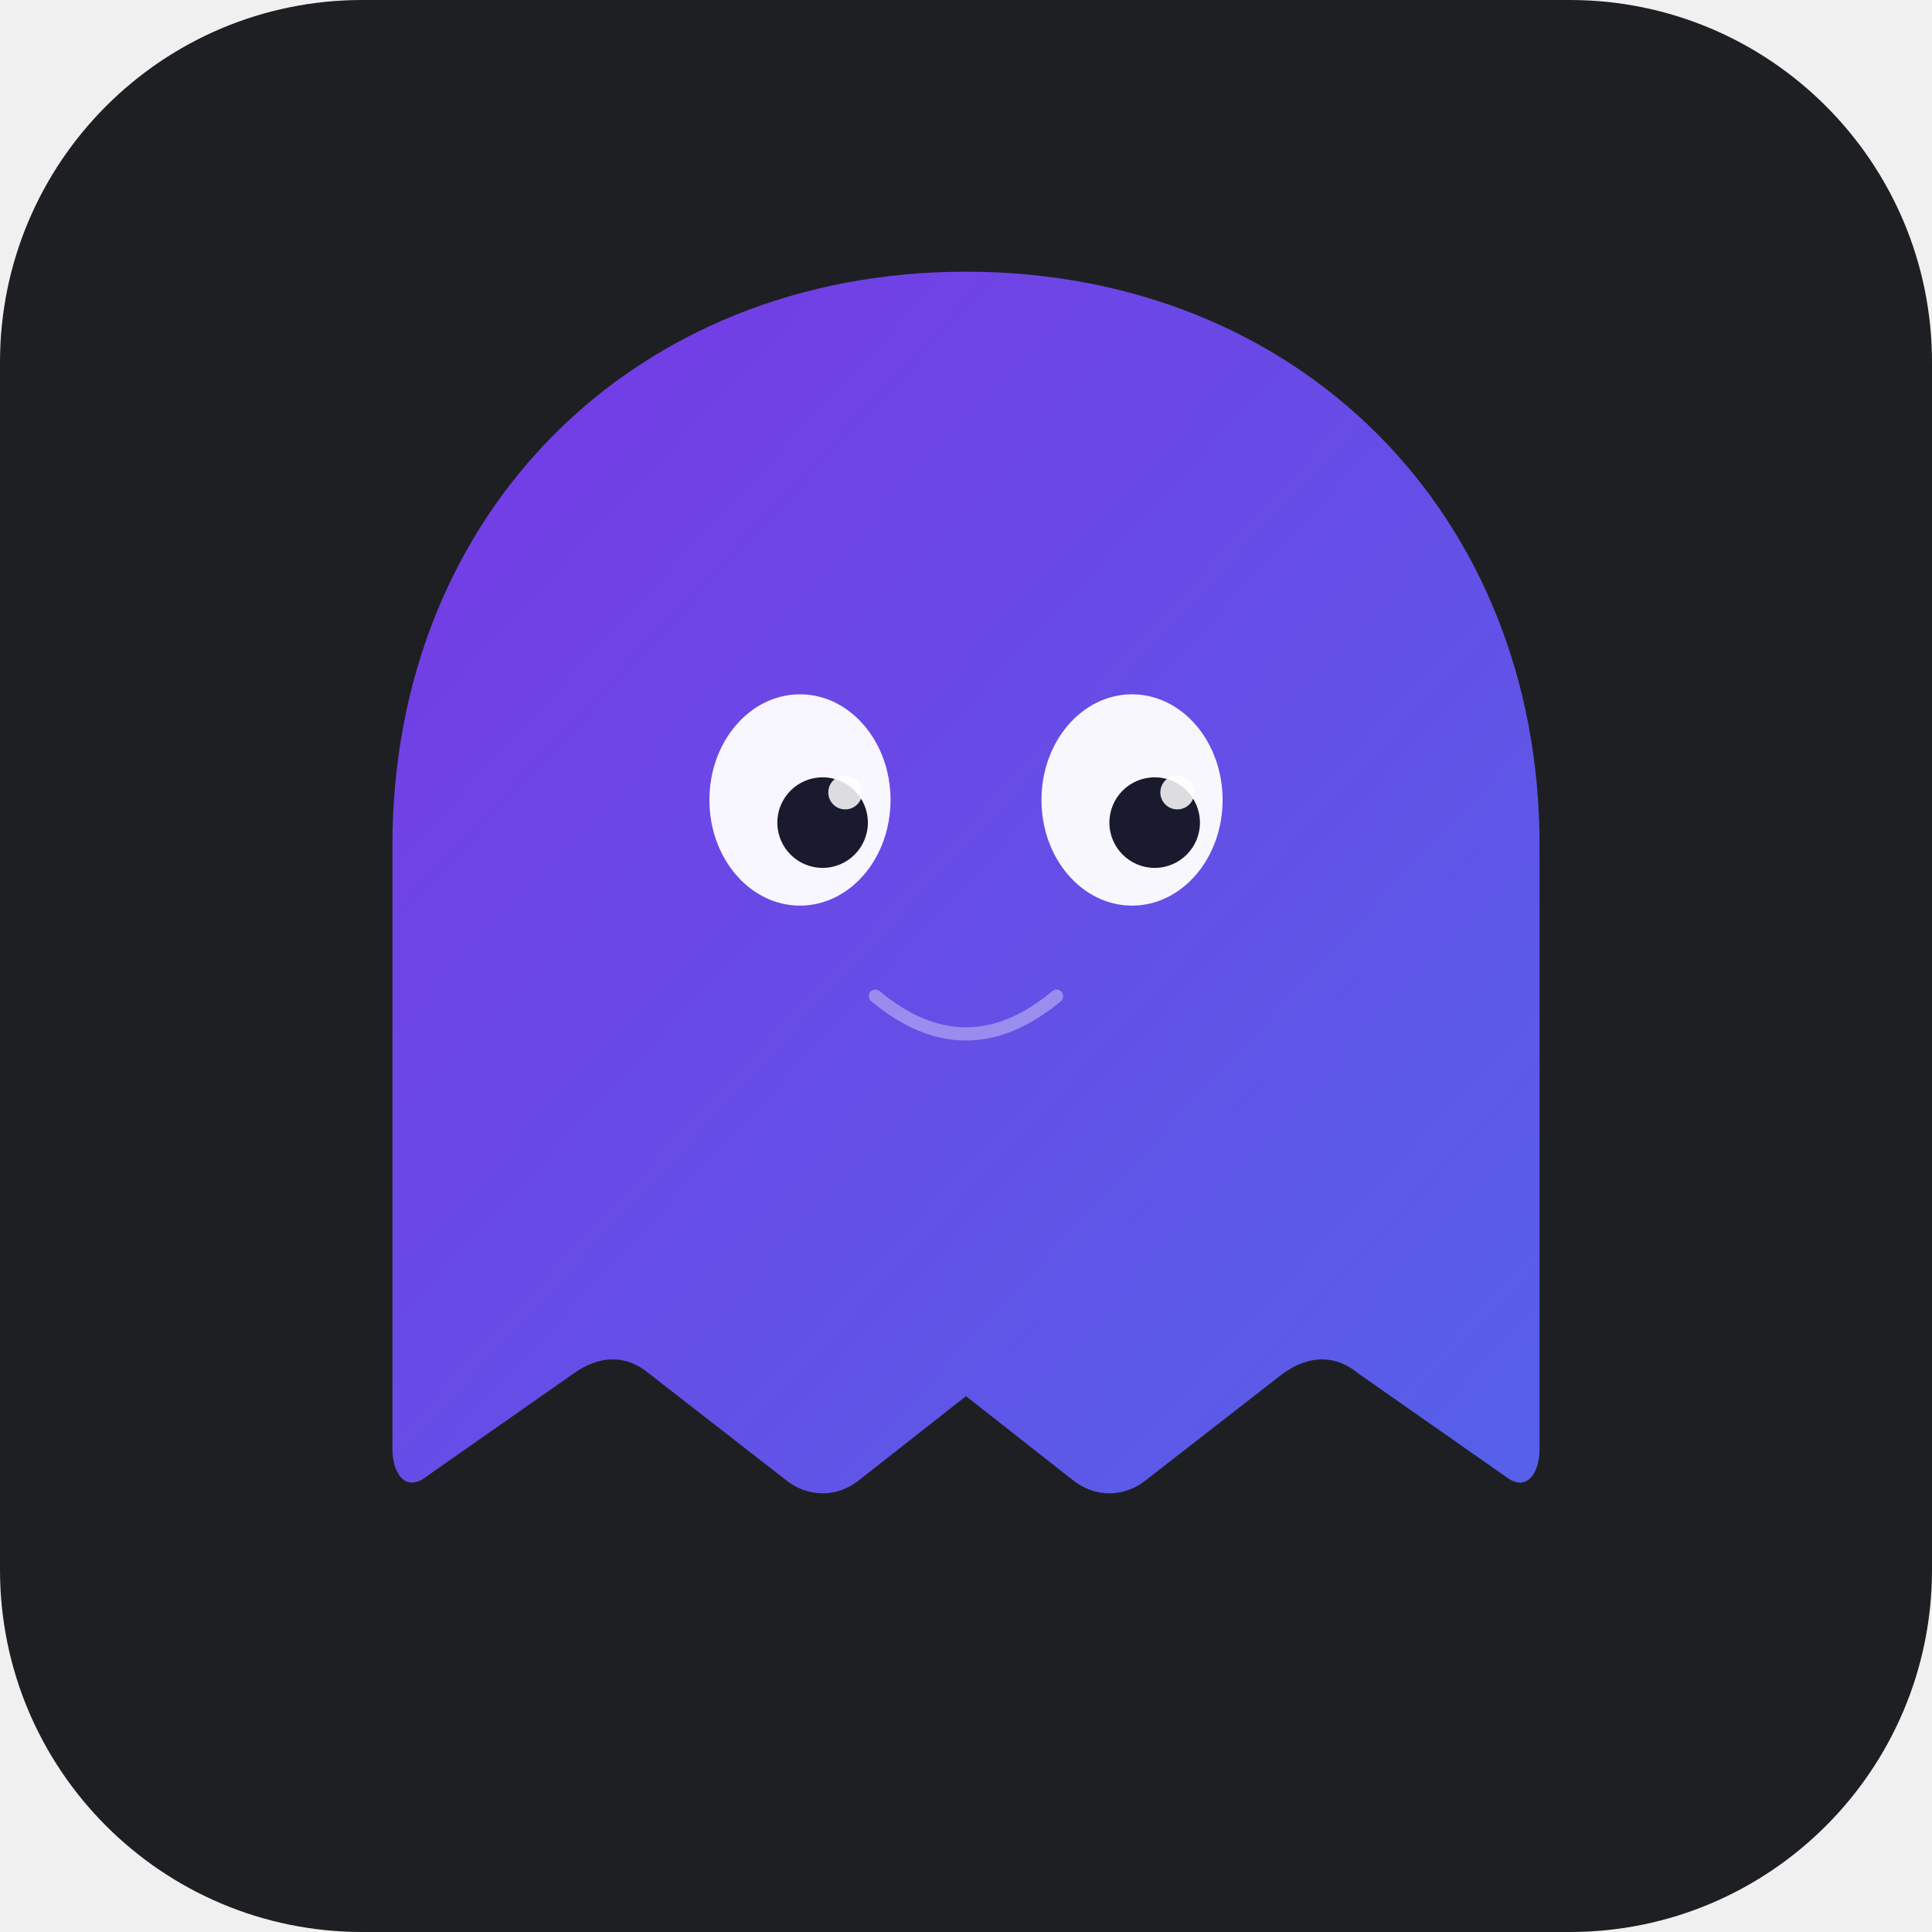
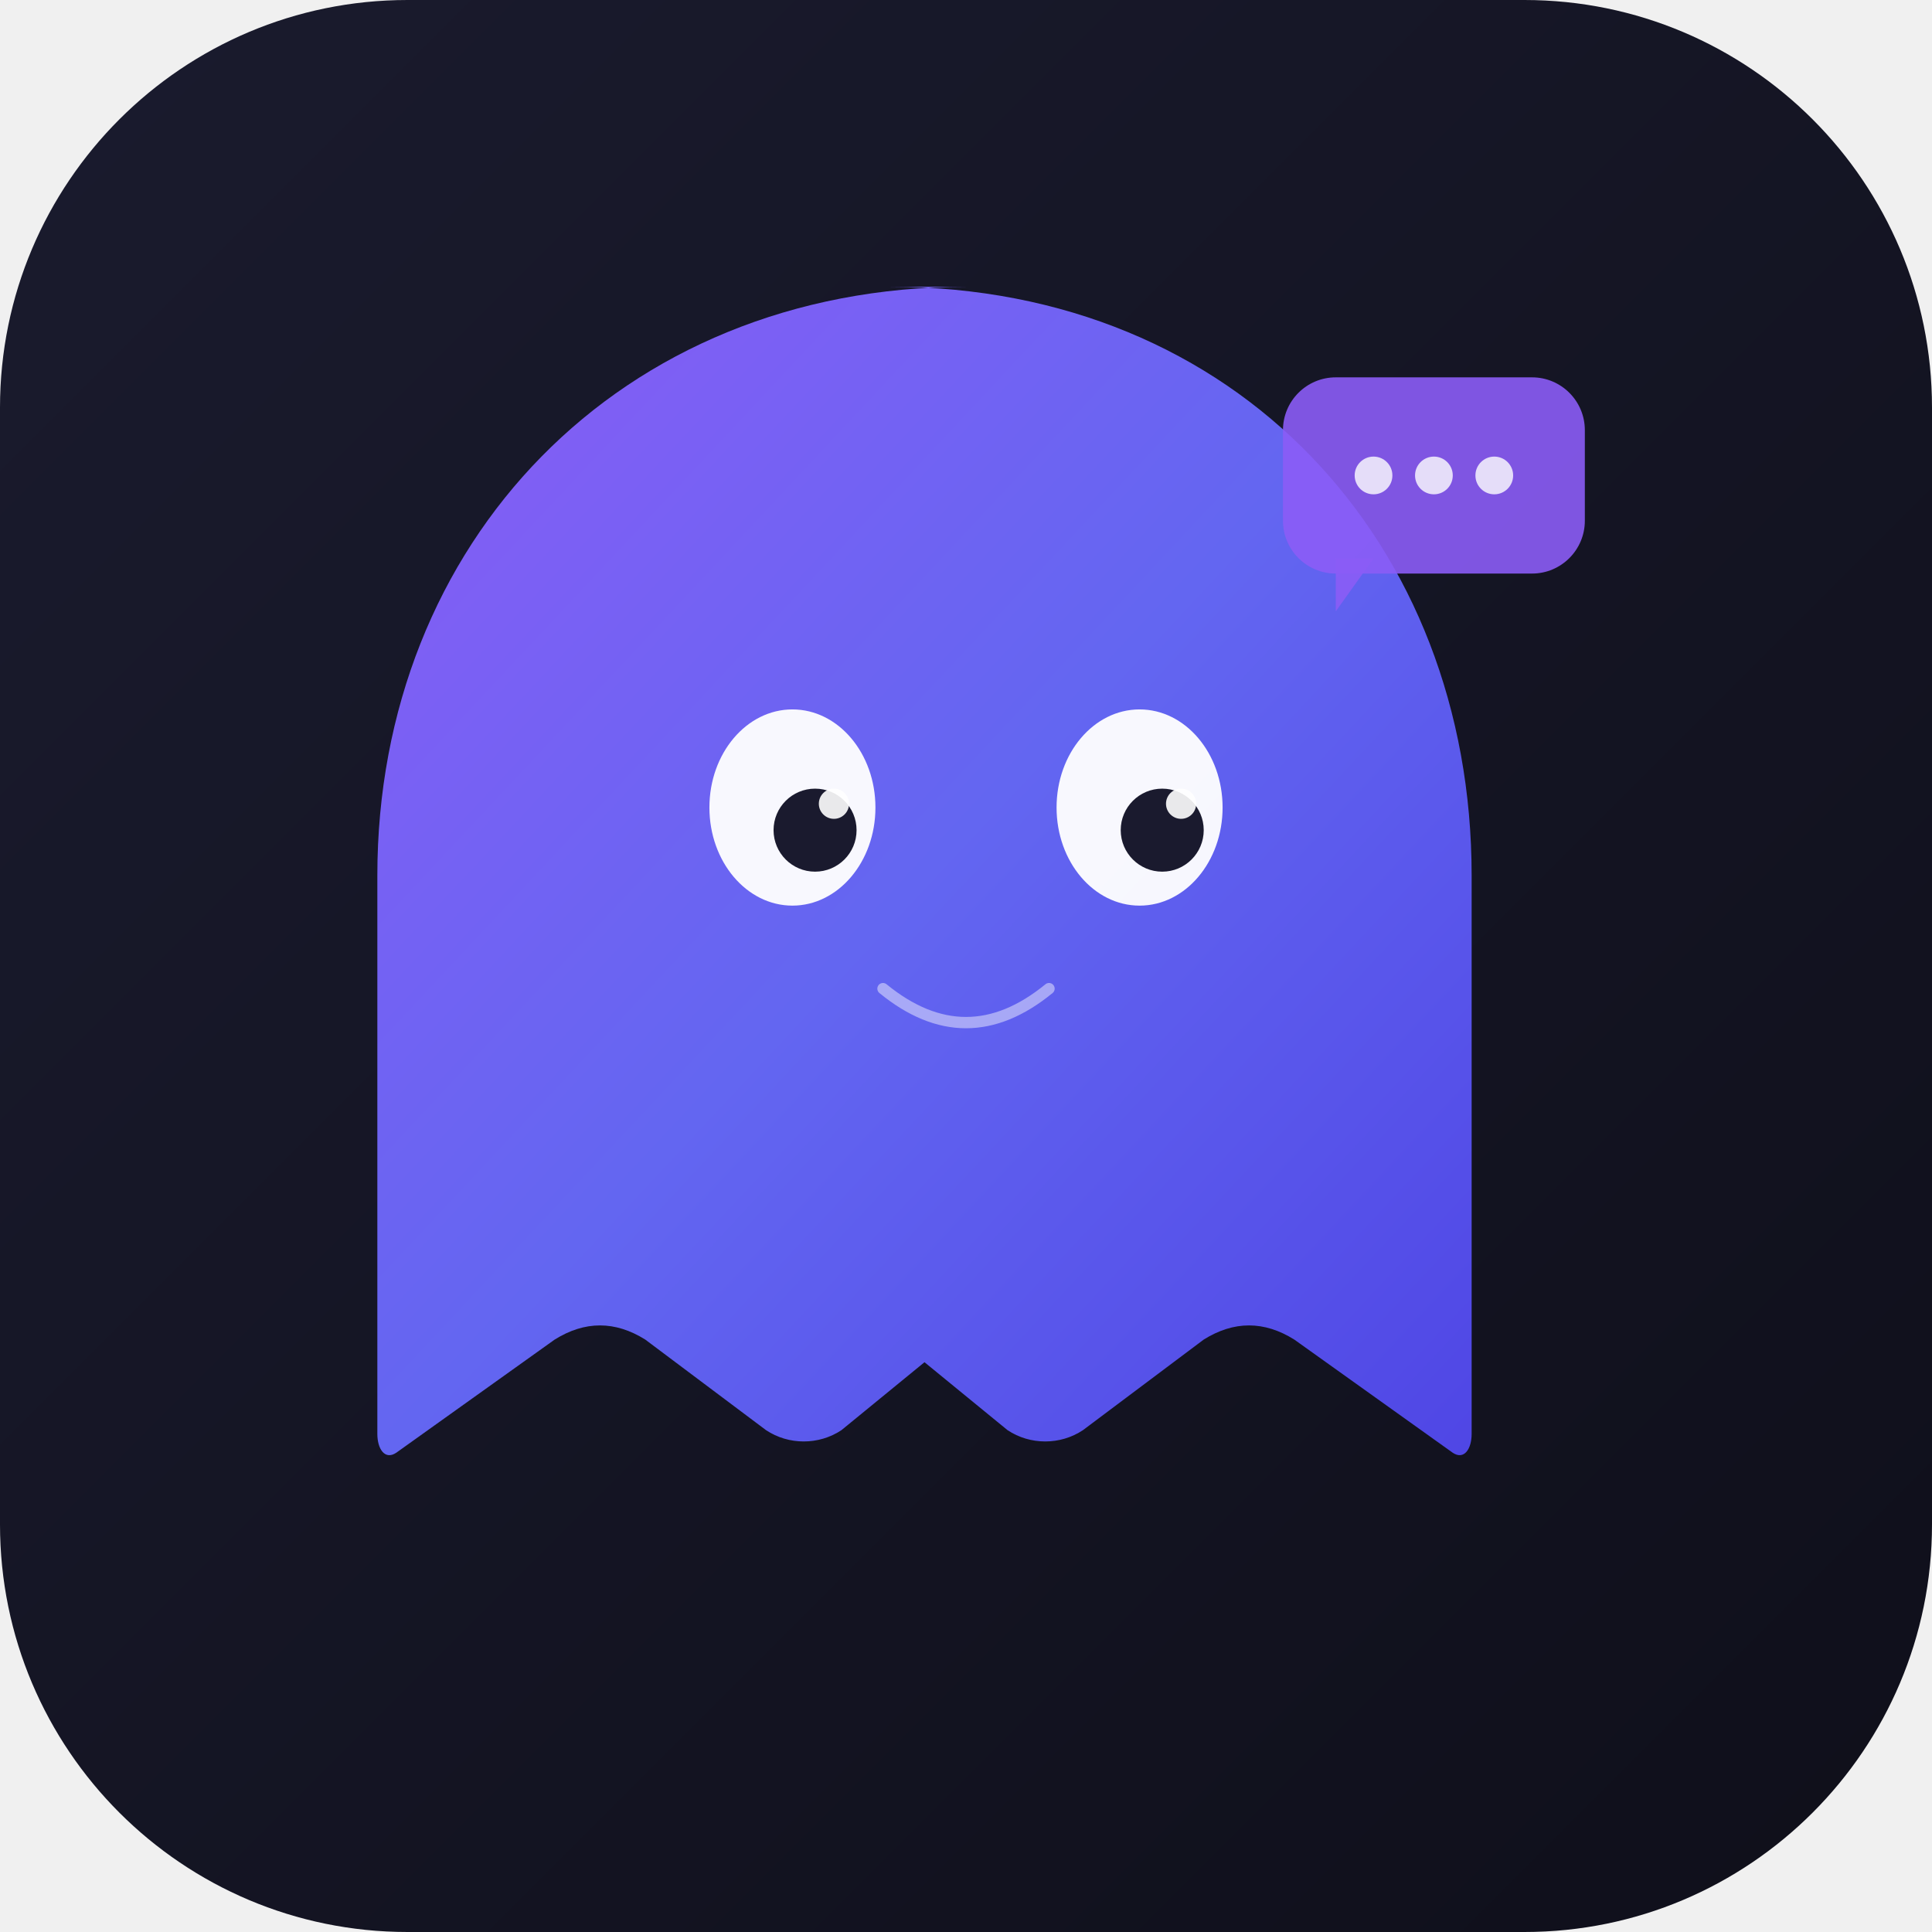
<svg xmlns="http://www.w3.org/2000/svg" width="192" height="192" viewBox="0 0 512 512">
  <defs>
+     <linearGradient id="bgGrad" x1="0%" y1="0%" x2="100%" y2="100%">
+       <stop offset="0%" stop-color="#1a1b2e" />
+       <stop offset="100%" stop-color="#0f0f1a" />
+     </linearGradient>
    <linearGradient id="ghostGrad" x1="0%" y1="0%" x2="100%" y2="100%">
-       <stop offset="0%" stop-color="#7c3aed" />
-       <stop offset="100%" stop-color="#5865f2" />
+       <stop offset="0%" stop-color="#8b5cf6" />
+       <stop offset="50%" stop-color="#6366f1" />
+       <stop offset="100%" stop-color="#4f46e5" />
    </linearGradient>
  </defs>
-   <rect width="512" height="512" rx="96" fill="#1e1f22" />
-   <path d="M256 72c-88 0-152 64-152 152v160c0 6 3 11 8 8l40-28c7-5 14-5 20 0l36 28c6 5 14 5 20 0l28-22 28 22c6 5 14 5 20 0l36-28c7-5 14-5 20 0l40 28c5 3 8-2 8-8V224c0-88-64-152-152-152z" fill="url(#ghostGrad)" opacity=".95" />
-   <ellipse cx="212" cy="212" rx="24" ry="28" fill="#fff" opacity=".95" />
-   <ellipse cx="300" cy="212" rx="24" ry="28" fill="#fff" opacity=".95" />
-   <circle cx="218" cy="218" r="12" fill="#1a1a2e" />
-   <circle cx="306" cy="218" r="12" fill="#1a1a2e" />
-   <circle cx="224" cy="210" r="4.5" fill="#fff" opacity=".85" />
-   <circle cx="312" cy="210" r="4.5" fill="#fff" opacity=".85" />
-   <path d="M232 264q24 20 48 0" stroke="rgba(255,255,255,.35)" stroke-width="3.5" fill="none" stroke-linecap="round" />
+   <rect width="512" height="512" rx="108" fill="url(#bgGrad)" />
+   <path d="M256 76c-92 0-156 68-156 156v148c0 4 2 7 5 5l42-30c8-5 16-5 24 0l32 24c6 4 14 4 20 0l22-18 22 18c6 4 14 4 20 0l32-24c8-5 16-5 24 0l42 30c3 2 5-1 5-5V232c0-88-62-156-154-156z" fill="url(#ghostGrad)" />
+   <ellipse cx="210" cy="214" rx="22" ry="26" fill="#fff" opacity=".95" />
+   <ellipse cx="302" cy="214" rx="22" ry="26" fill="#fff" opacity=".95" />
+   <circle cx="216" cy="220" r="11" fill="#1a1a2e" />
+   <circle cx="308" cy="220" r="11" fill="#1a1a2e" />
+   <circle cx="221" cy="213" r="4" fill="#fff" opacity=".9" />
+   <circle cx="313" cy="213" r="4" fill="#fff" opacity=".9" />
+   <path d="M234 262q22 18 44 0" stroke="rgba(255,255,255,.45)" stroke-width="3" fill="none" stroke-linecap="round" />
+   <g transform="translate(340, 100)">
+     <rect width="80" height="52" rx="14" fill="#8b5cf6" opacity=".9" />
+     <circle cx="24" cy="26" r="5" fill="#fff" opacity=".8" />
+     <circle cx="40" cy="26" r="5" fill="#fff" opacity=".8" />
+     <circle cx="56" cy="26" r="5" fill="#fff" opacity=".8" />
+     <polygon points="14,48 24,48 14,62" fill="#8b5cf6" opacity=".9" />
+   </g>
</svg>
